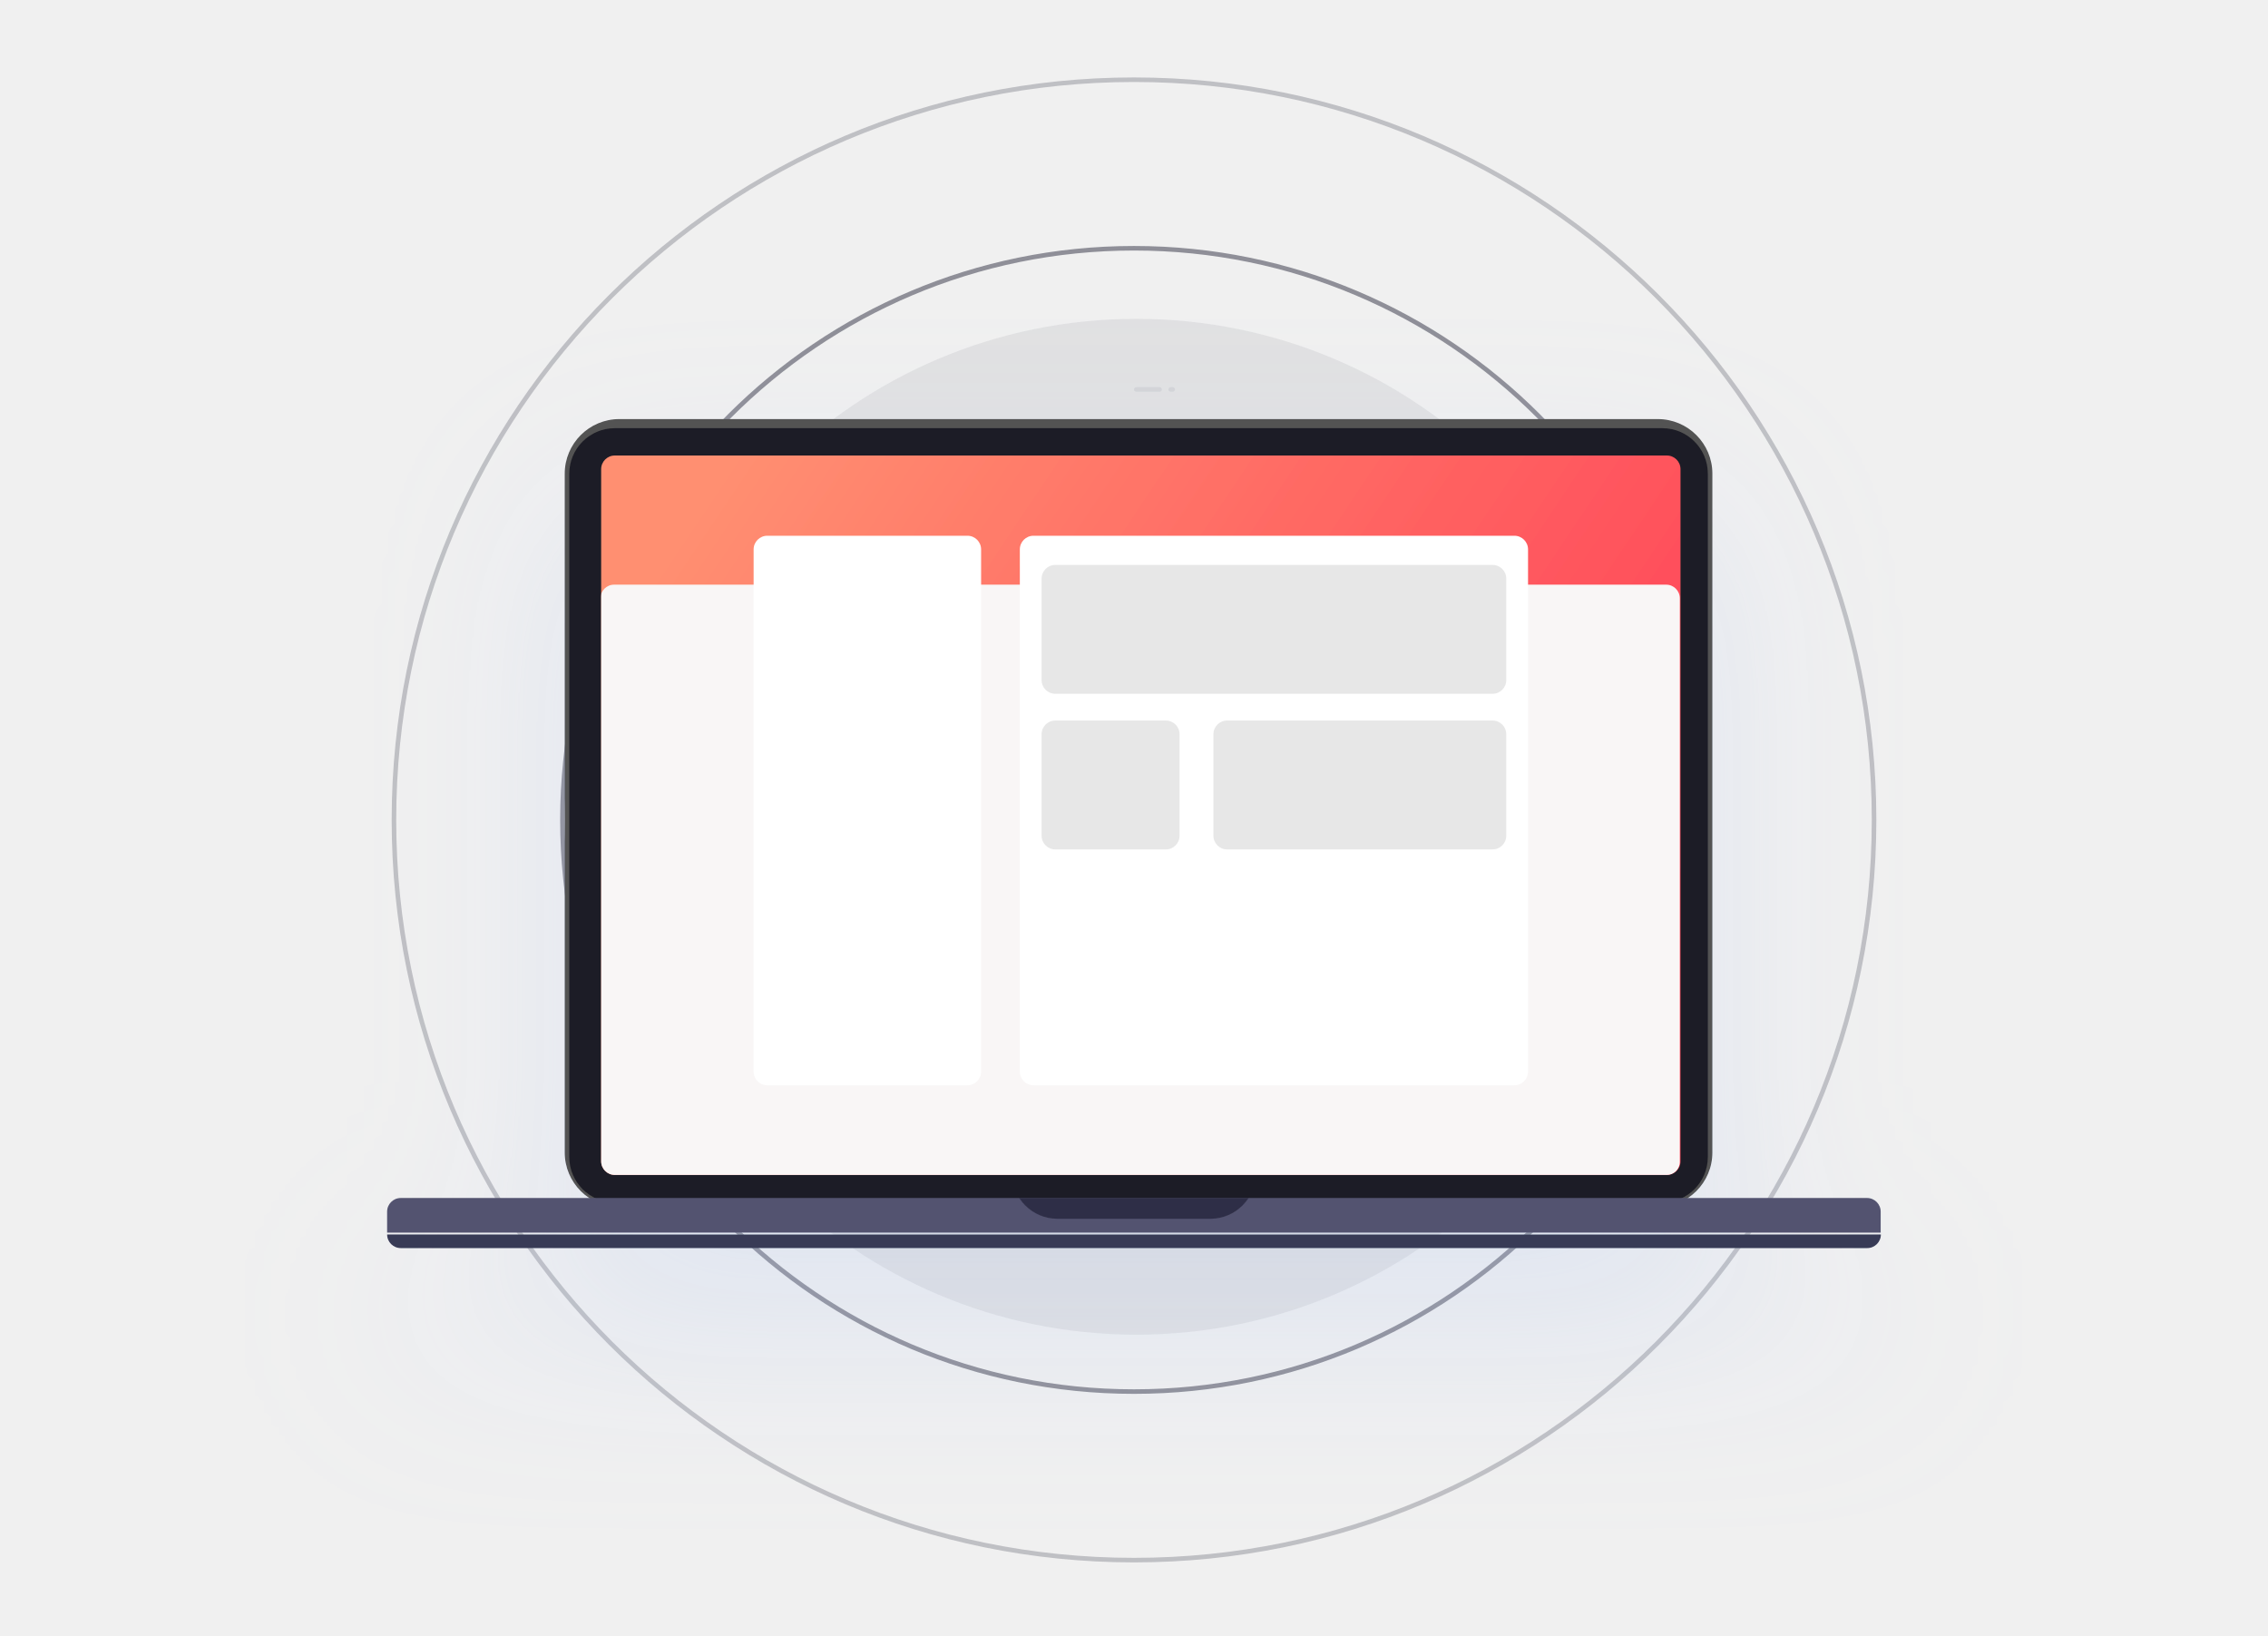
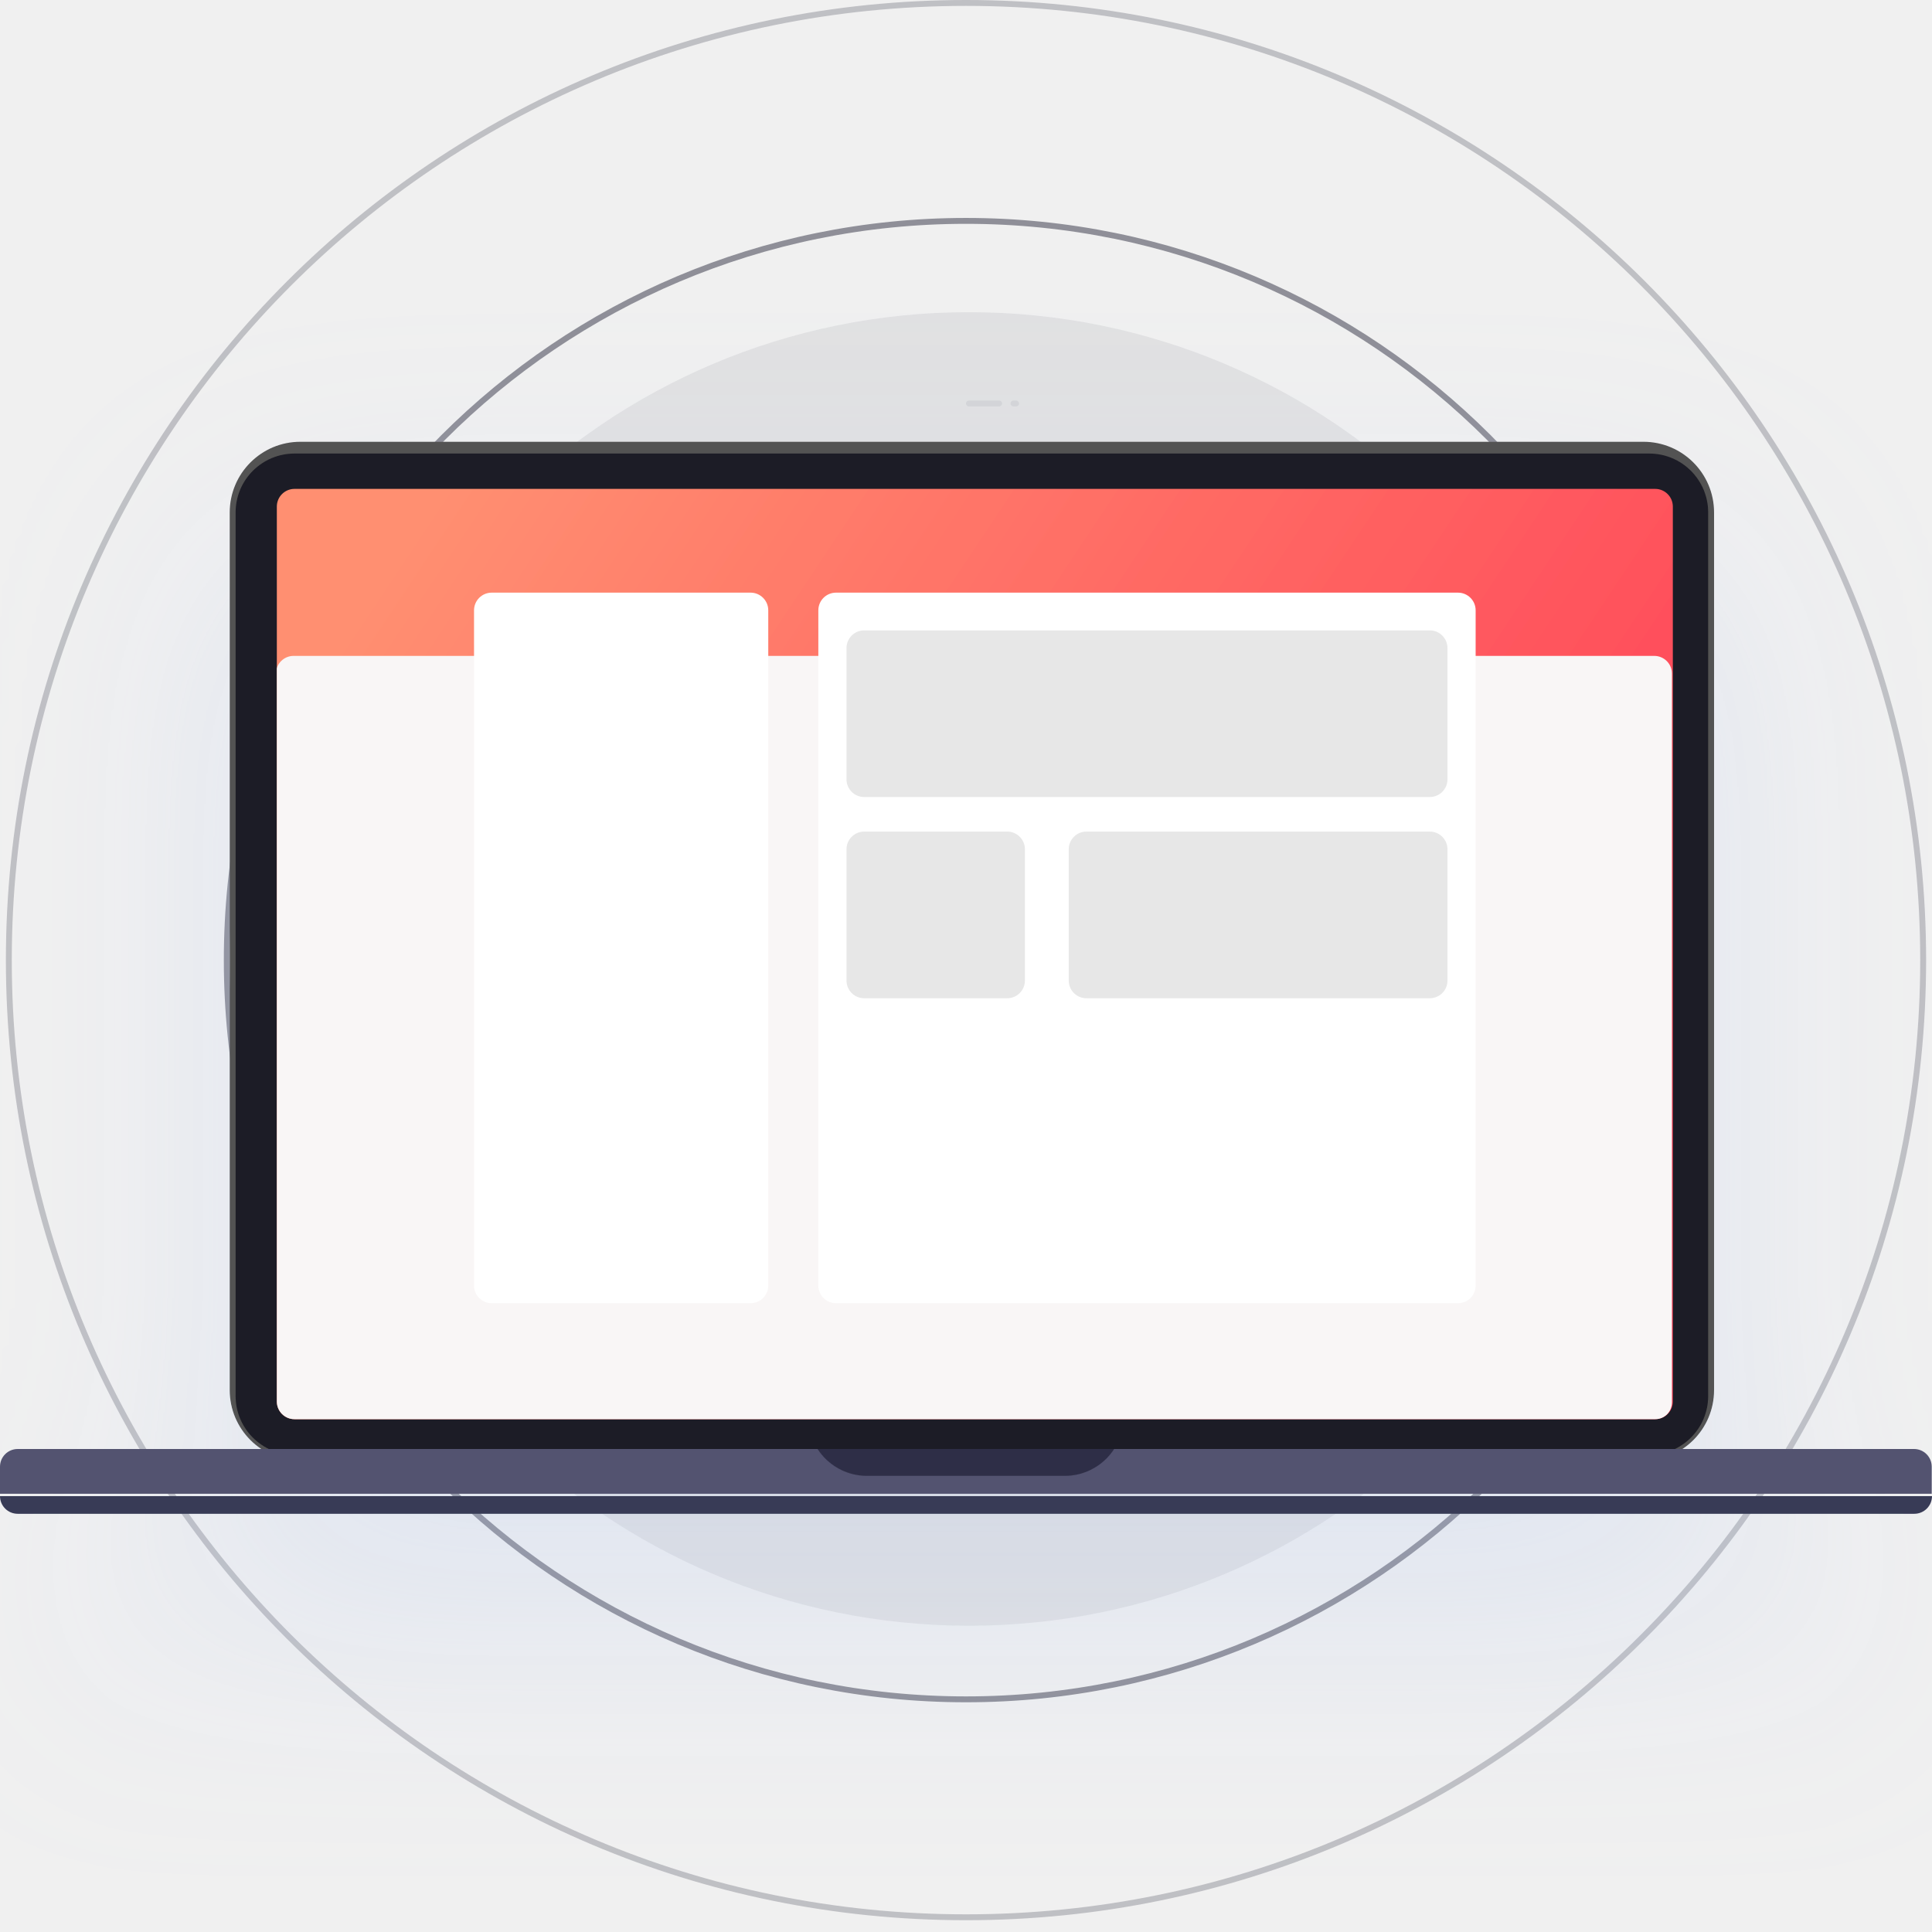
- <svg xmlns="http://www.w3.org/2000/svg" xmlns:xlink="http://www.w3.org/1999/xlink" width="498" height="359">
+ <svg xmlns="http://www.w3.org/2000/svg" xmlns:xlink="http://www.w3.org/1999/xlink" width="328" height="328">
  <defs>
    <linearGradient x1="0%" y1="27.795%" x2="100%" y2="72.205%" id="c">
      <stop stop-color="#FF8F71" offset="0%" />
      <stop stop-color="#FF3E55" offset="100%" />
    </linearGradient>
    <filter x="-35.1%" y="-60.8%" width="170.1%" height="221.7%" filterUnits="objectBoundingBox" id="a">
      <feOffset dy="20" in="SourceAlpha" result="shadowOffsetOuter1" />
      <feGaussianBlur stdDeviation="20" in="shadowOffsetOuter1" result="shadowBlurOuter1" />
      <feColorMatrix values="0 0 0 0 0.422 0 0 0 0 0.554 0 0 0 0 0.894 0 0 0 0.243 0" in="shadowBlurOuter1" result="shadowMatrixOuter1" />
      <feMerge>
        <feMergeNode in="shadowMatrixOuter1" />
        <feMergeNode in="SourceGraphic" />
      </feMerge>
    </filter>
    <rect id="b" x="0" y="0" width="237" height="157.94" rx="3" />
    <path d="M3 0h321.953a3 3 0 013 3v4.602H0V3a3 3 0 013-3z" id="e" />
  </defs>
  <g fill="none" fill-rule="evenodd">
-     <g transform="translate(86 17)">
+     <g transform="translate(1 0)">
      <rect fill="#2D2E40" opacity=".08" transform="matrix(1 0 0 -1 0 329)" x="52" y="53" width="223" height="223" rx="111.5" />
      <rect stroke="#2D2E40" opacity=".5" transform="matrix(1 0 0 -1 0 326)" x="37.5" y="37.5" width="251" height="251" rx="125.5" />
      <rect stroke="#2D2E40" opacity=".25" transform="matrix(1 0 0 -1 0 326)" x=".5" y=".5" width="325" height="325" rx="162.5" />
    </g>
-     <g filter="url(#a)" transform="translate(85 85)">
+     <g filter="url(#a)" transform="translate(0 68)">
      <rect fill="#535353" fill-rule="nonzero" x="39" y="7" width="252" height="173" rx="12" />
      <rect fill="#1D1D25" fill-rule="nonzero" x="40" y="9" width="250" height="170" rx="10" />
      <g transform="translate(47 15)">
        <mask id="d" fill="#fff">
          <use xlink:href="#b" />
        </mask>
        <use fill="url(#c)" fill-rule="nonzero" xlink:href="#b" />
        <rect fill="#F9F6F6" fill-rule="nonzero" mask="url(#d)" x="-.152" y="28.352" width="237" height="129.709" rx="3" />
        <g mask="url(#d)" fill-rule="nonzero">
          <g transform="translate(33.478 17.615)">
            <rect fill="#FFF" width="49.951" height="120.635" rx="3" />
            <rect fill="#FFF" x="58.453" width="111.592" height="120.635" rx="3" />
            <rect fill="#E7E7E7" x="63.235" y="6.405" width="102.027" height="28.291" rx="3" />
            <rect fill="#E7E7E7" x="63.235" y="40.568" width="30.289" height="28.291" rx="3" />
            <rect fill="#E7E7E7" x="100.964" y="40.568" width="64.298" height="28.291" rx="3" />
          </g>
        </g>
      </g>
      <g transform="translate(164)" fill="#4A5166" fill-rule="nonzero" opacity=".098">
        <rect width="6.12" height="1" rx=".5" />
        <rect x="7.56" width="1.44" height="1" rx=".5" />
      </g>
      <g transform="translate(0 178)">
        <mask id="f" fill="#fff">
          <use xlink:href="#e" />
        </mask>
        <use fill="#52526F" fill-rule="nonzero" xlink:href="#e" />
        <rect fill="#2F2F47" fill-rule="nonzero" mask="url(#f)" x="137.193" y="-18.626" width="53.567" height="23.187" rx="10" />
      </g>
      <path d="M0 186h328a3 3 0 01-3 3H3a3 3 0 01-3-3z" fill="#393A56" fill-rule="nonzero" />
    </g>
  </g>
</svg>
